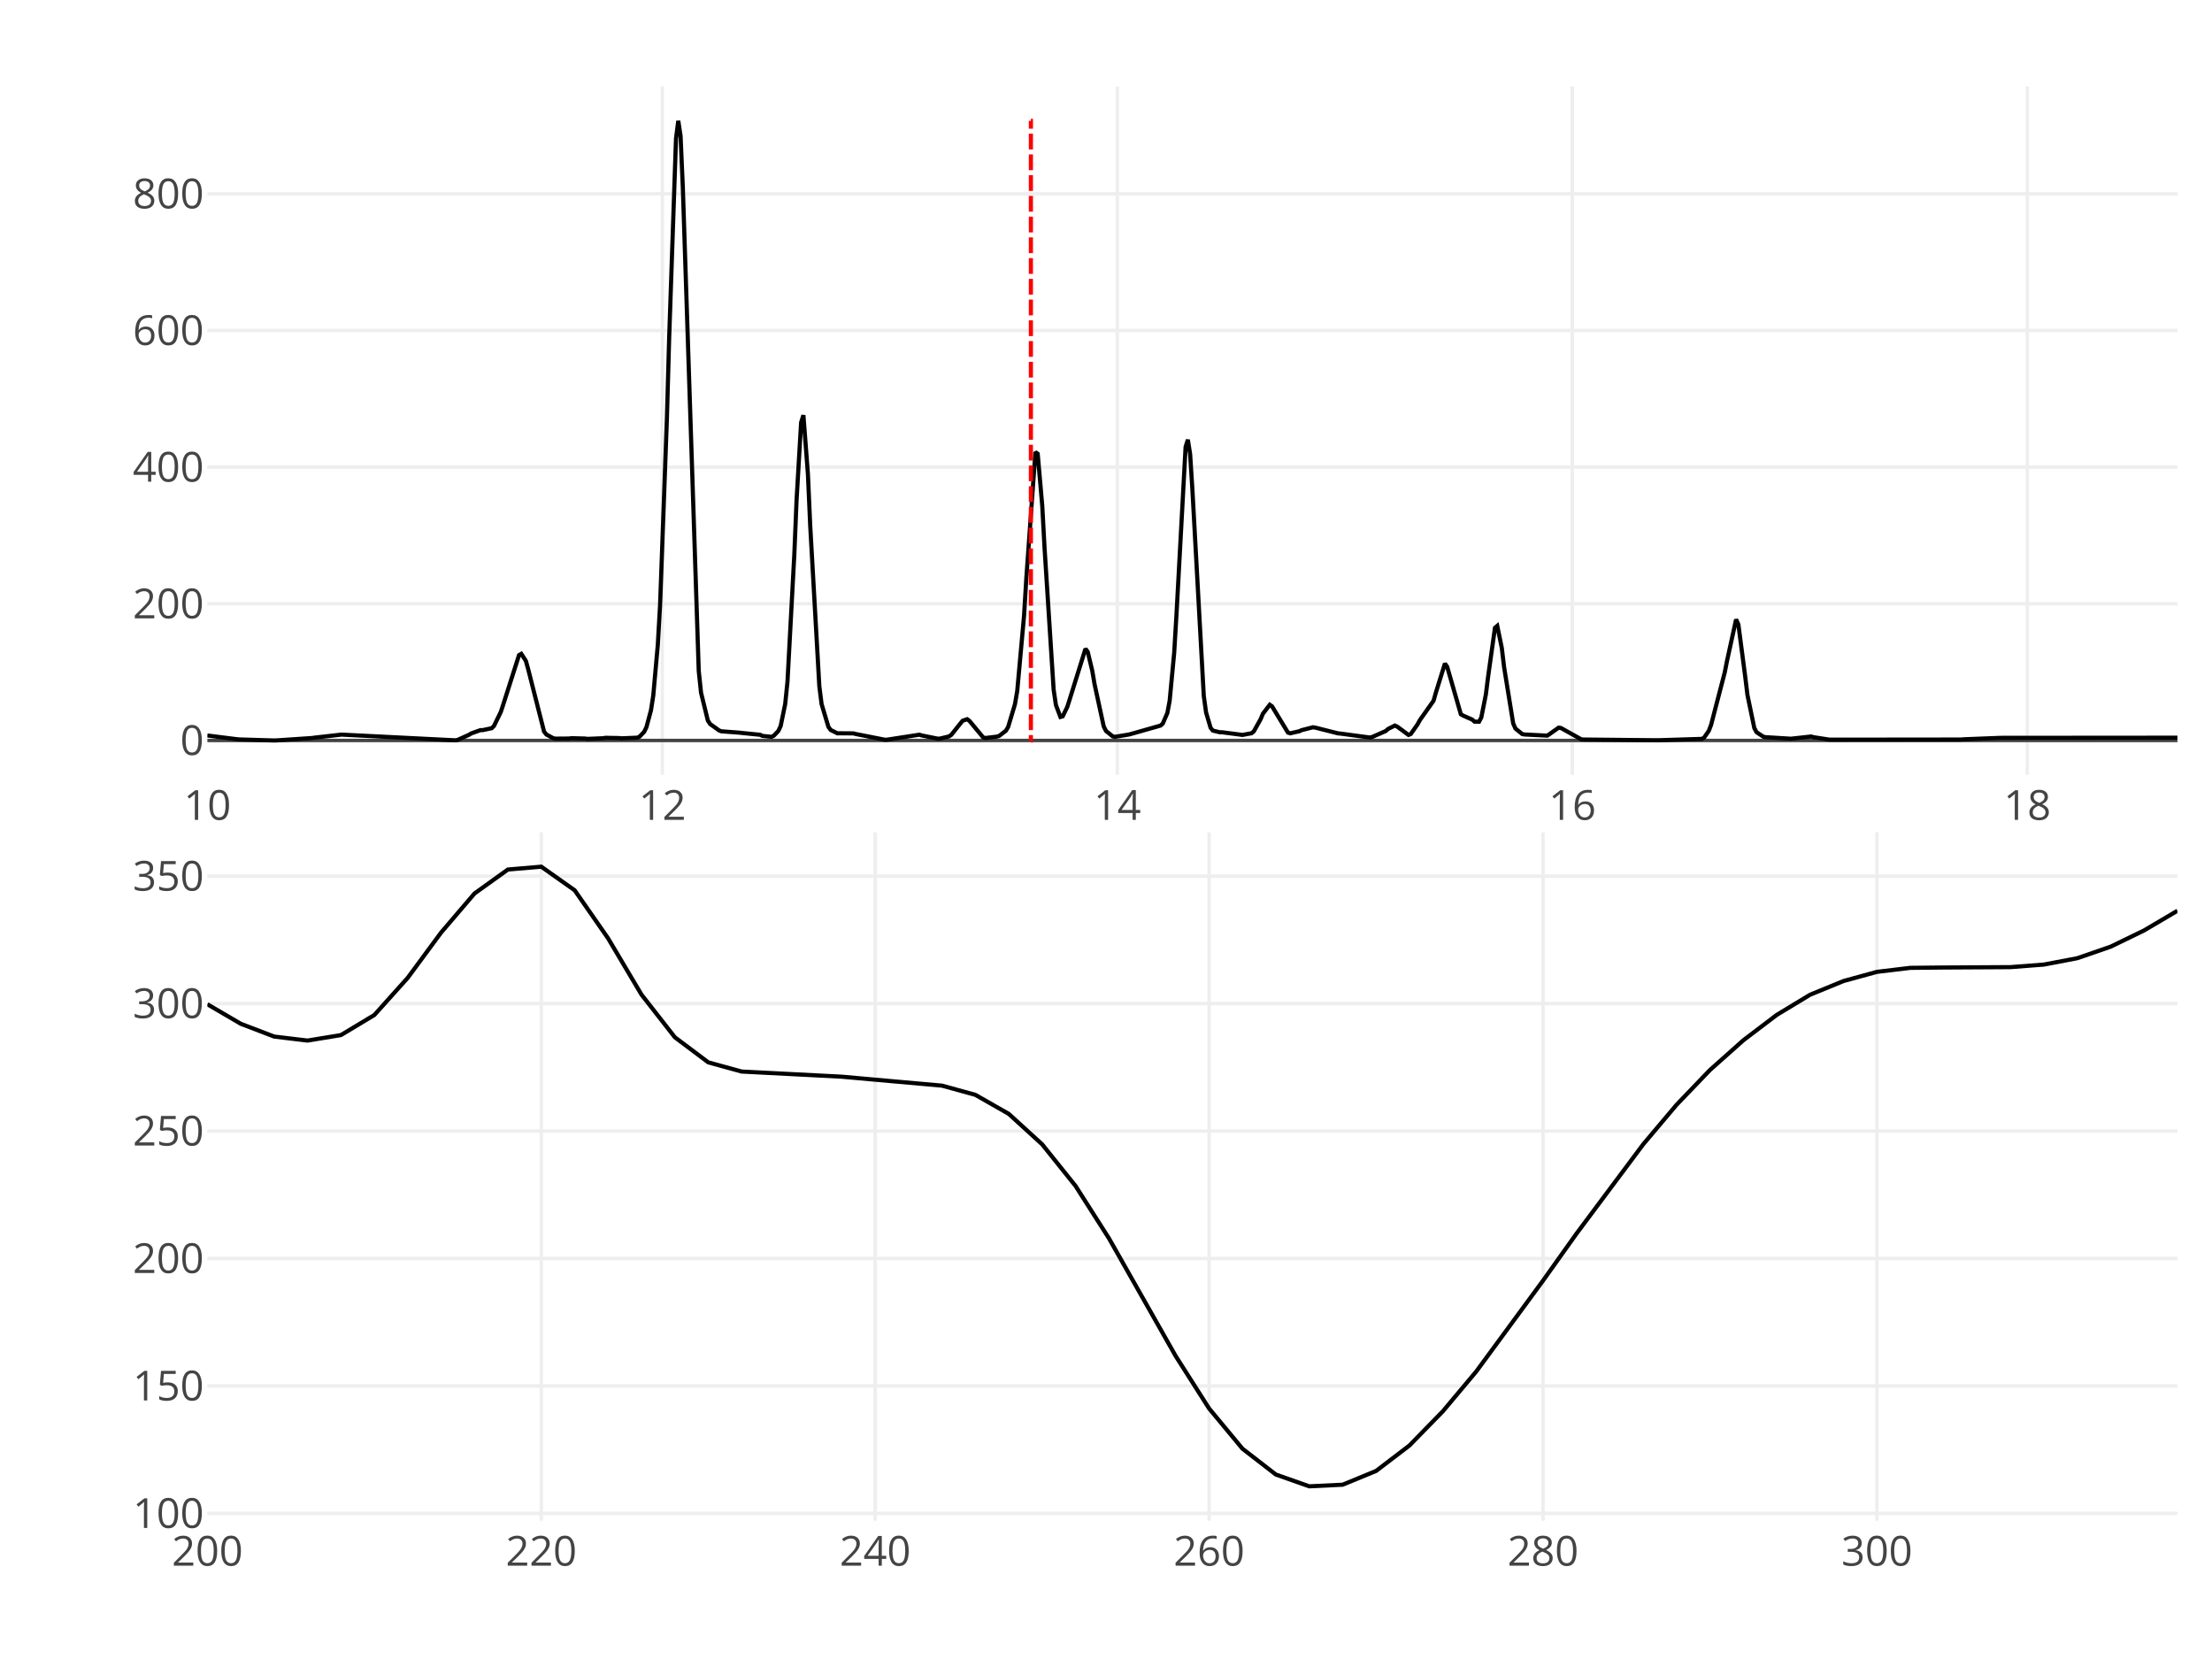
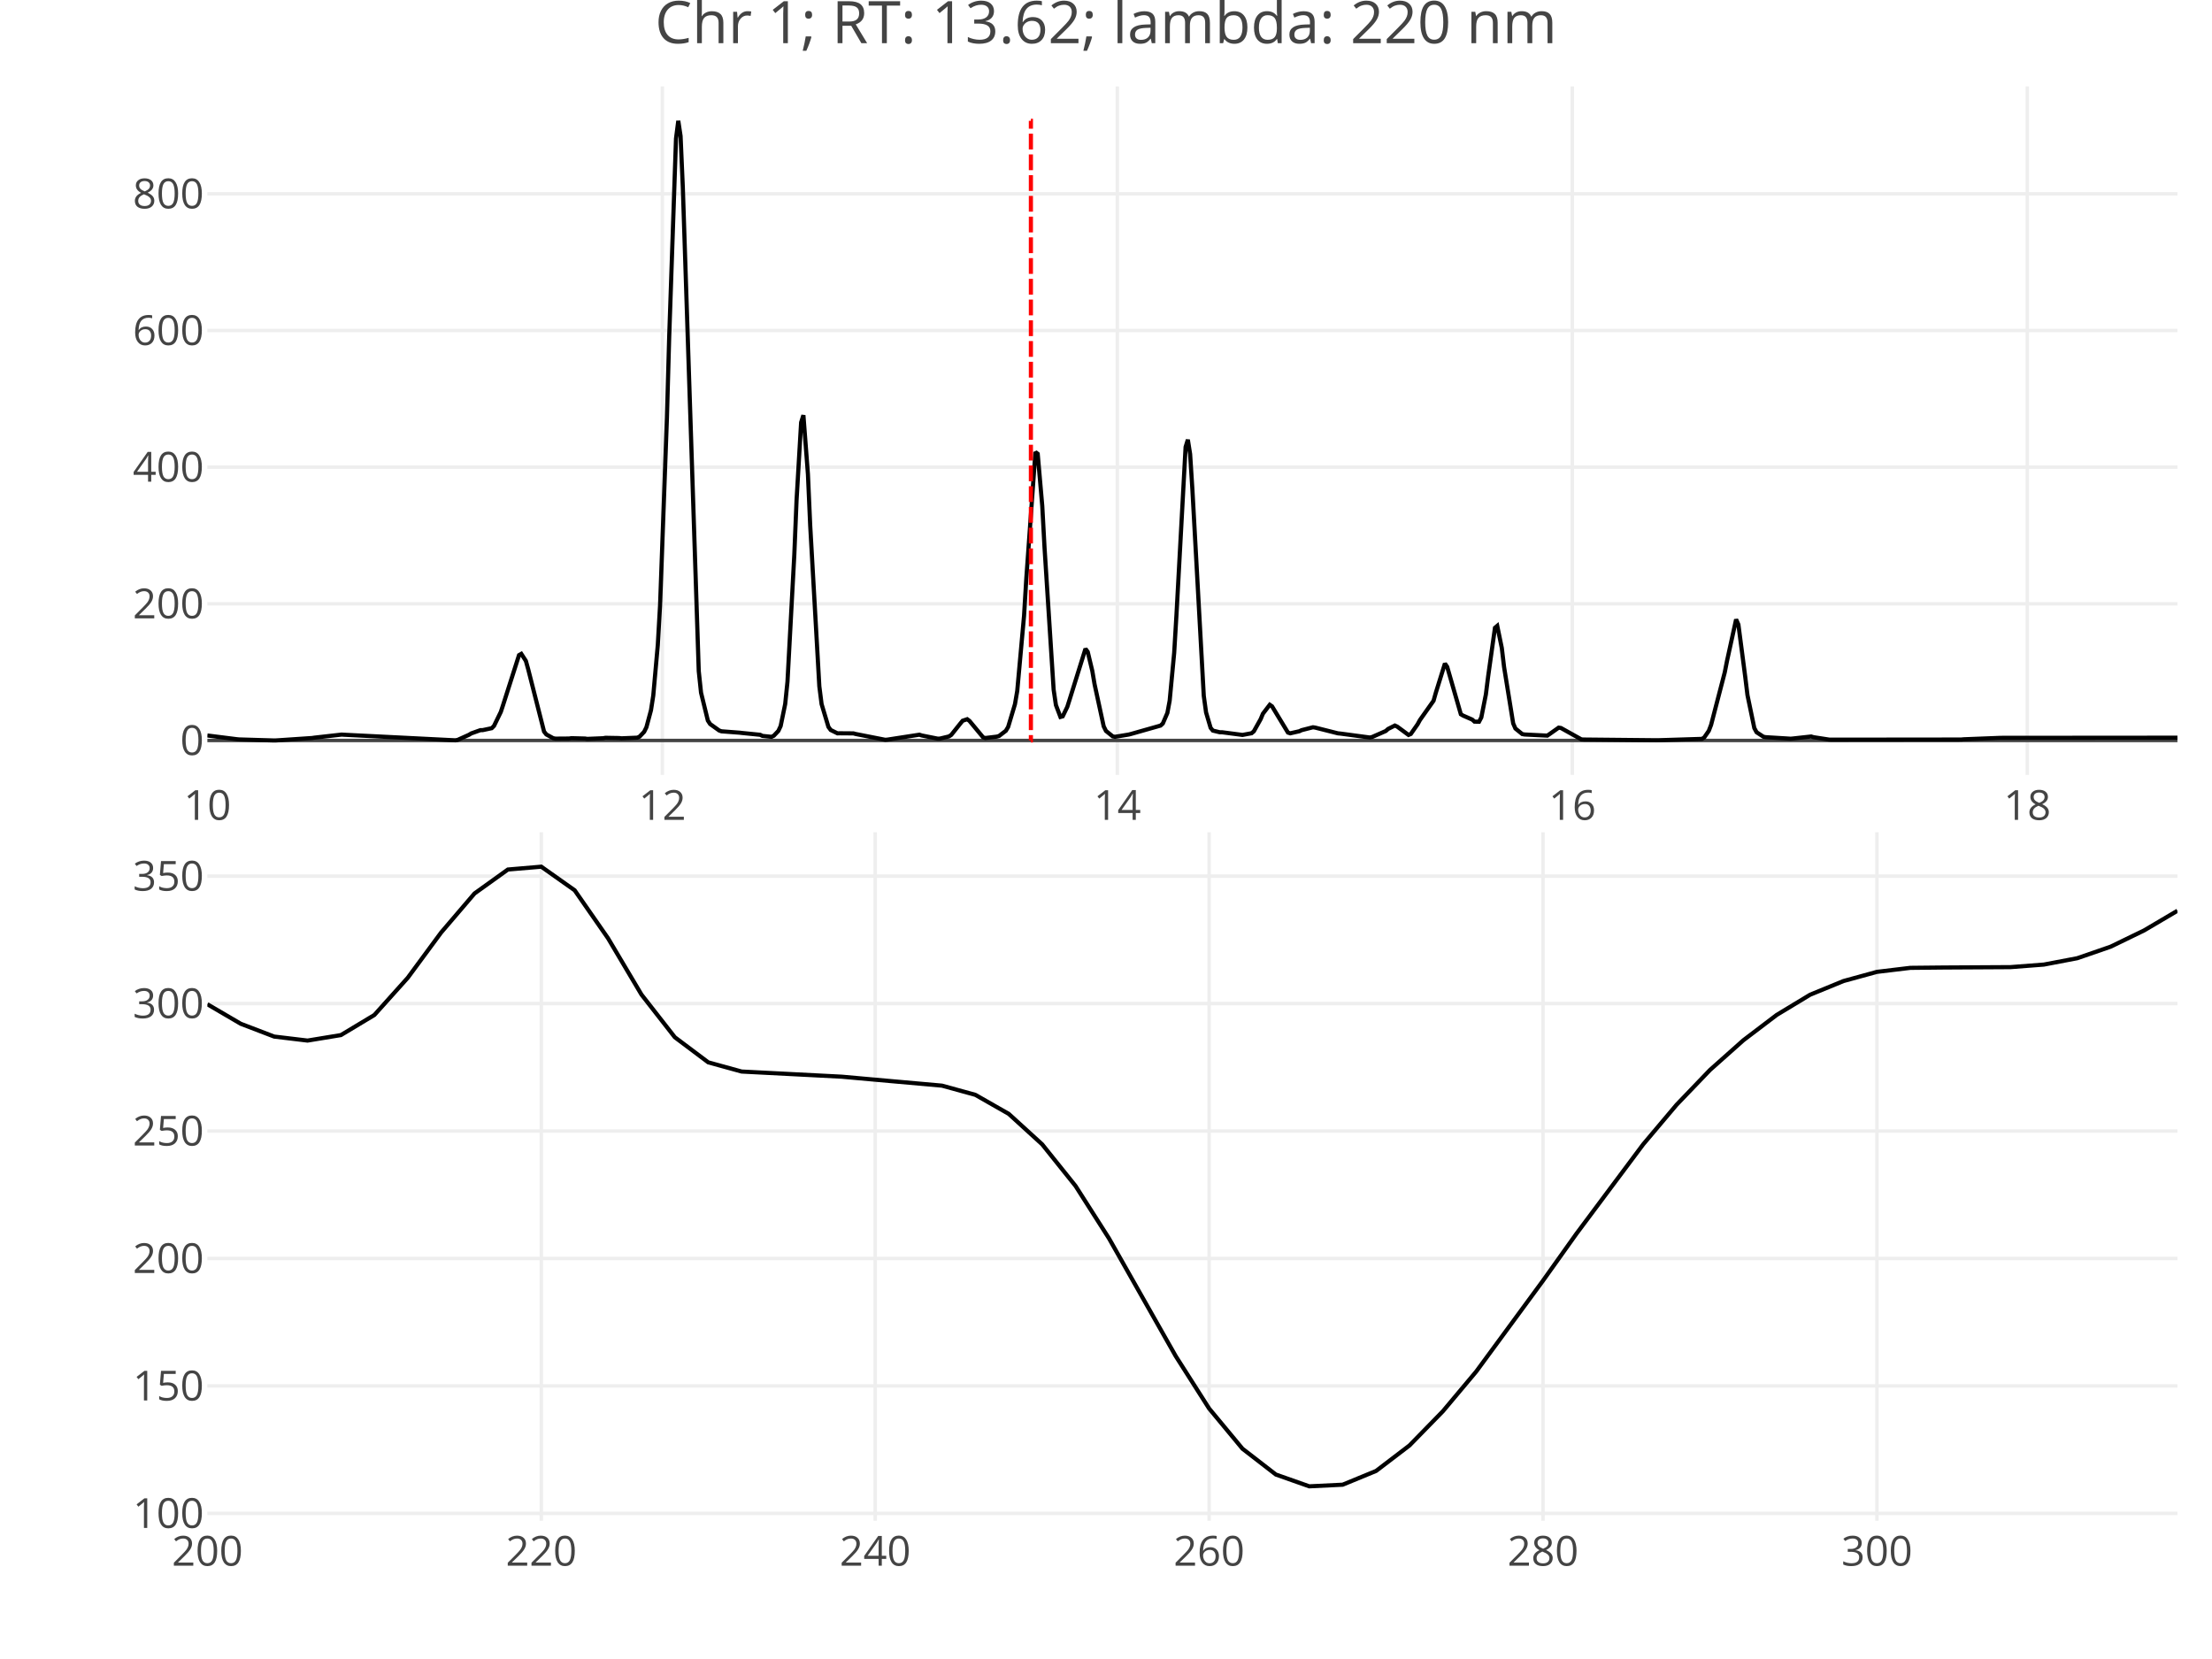
<svg xmlns="http://www.w3.org/2000/svg" class="main-svg" width="640" height="480" style="" viewBox="0 0 640 480">
  <rect x="0" y="0" width="640" height="480" style="fill: rgb(255, 255, 255); fill-opacity: 1;" />
  <defs id="defs-">
    <g class="clips">
      <clipPath id="clipxyplot" class="plotclip">
        <rect width="570" height="199.2" />
      </clipPath>
      <clipPath id="clipx2y2plot" class="plotclip">
        <rect width="570" height="199.2" />
      </clipPath>
      <clipPath class="axesclip" id="clipx">
        <rect x="60" y="0" width="570" height="480" />
      </clipPath>
      <clipPath class="axesclip" id="clipy">
        <rect x="0" y="25" width="640" height="199.2" />
      </clipPath>
      <clipPath class="axesclip" id="clipxy">
        <rect x="60" y="25" width="570" height="199.2" />
      </clipPath>
      <clipPath class="axesclip" id="clipy2">
        <rect x="0" y="240.8" width="640" height="199.2" />
      </clipPath>
      <clipPath class="axesclip" id="clipxy2">
        <rect x="60" y="240.8" width="570" height="199.2" />
      </clipPath>
      <clipPath class="axesclip" id="clipx2">
        <rect x="60" y="0" width="570" height="480" />
      </clipPath>
      <clipPath class="axesclip" id="clipx2y">
        <rect x="60" y="25" width="570" height="199.2" />
      </clipPath>
      <clipPath class="axesclip" id="clipx2y2">
        <rect x="60" y="240.8" width="570" height="199.2" />
      </clipPath>
    </g>
    <g class="gradients" />
    <g class="patterns" />
  </defs>
  <g class="bglayer" />
  <g class="layer-below">
    <g class="imagelayer" />
    <g class="shapelayer" />
  </g>
  <g class="cartesianlayer">
    <g class="subplot xy">
      <g class="layer-subplot">
        <g class="shapelayer" />
        <g class="imagelayer" />
      </g>
      <g class="gridlayer">
        <g class="x">
          <path class="xgrid crisp" transform="translate(191.64,0)" d="M0,25v199.2" style="stroke: rgb(238, 238, 238); stroke-opacity: 1; stroke-width: 1px;" />
          <path class="xgrid crisp" transform="translate(323.28,0)" d="M0,25v199.2" style="stroke: rgb(238, 238, 238); stroke-opacity: 1; stroke-width: 1px;" />
          <path class="xgrid crisp" transform="translate(454.92,0)" d="M0,25v199.2" style="stroke: rgb(238, 238, 238); stroke-opacity: 1; stroke-width: 1px;" />
          <path class="xgrid crisp" transform="translate(586.56,0)" d="M0,25v199.2" style="stroke: rgb(238, 238, 238); stroke-opacity: 1; stroke-width: 1px;" />
        </g>
        <g class="y">
          <path class="ygrid crisp" transform="translate(0,174.7)" d="M60,0h570" style="stroke: rgb(238, 238, 238); stroke-opacity: 1; stroke-width: 1px;" />
          <path class="ygrid crisp" transform="translate(0,135.16)" d="M60,0h570" style="stroke: rgb(238, 238, 238); stroke-opacity: 1; stroke-width: 1px;" />
          <path class="ygrid crisp" transform="translate(0,95.62)" d="M60,0h570" style="stroke: rgb(238, 238, 238); stroke-opacity: 1; stroke-width: 1px;" />
          <path class="ygrid crisp" transform="translate(0,56.08)" d="M60,0h570" style="stroke: rgb(238, 238, 238); stroke-opacity: 1; stroke-width: 1px;" />
        </g>
      </g>
      <g class="zerolinelayer">
        <path class="yzl zl crisp" transform="translate(0,214.24)" d="M60,0h570" style="stroke: rgb(68, 68, 68); stroke-opacity: 1; stroke-width: 1px;" />
      </g>
      <path class="xlines-below" />
      <path class="ylines-below" />
      <g class="overlines-below" />
      <g class="xaxislayer-below" />
      <g class="yaxislayer-below" />
      <g class="overaxes-below" />
      <g class="plot" transform="translate(60,25)" clip-path="url(#clipxyplot)">
        <g class="scatterlayer mlayer">
          <g class="trace scatter trace-vdiffr-plotly-1" style="stroke-miterlimit: 2; opacity: 1;">
            <g class="fills" />
            <g class="errorbars" />
            <g class="lines">
              <path class="js-line" d="M0,187.8L8.56,188.88L9.21,188.94L19.09,189.24L19.75,189.24L30.28,188.53L30.94,188.43L38.83,187.54L39.49,187.58L71.74,189.2L72.4,189.08L75.69,187.6L76.35,187.2L78.98,186.26L79.64,186.25L82.27,185.69L82.93,185.03L84.91,180.96L85.57,178.95L90.17,164.55L90.83,164.18L92.15,166.22L92.81,168.58L97.41,186.66L98.07,187.5L100.05,188.58L100.7,188.71L104.65,188.68L105.31,188.58L109.26,188.68L109.92,188.78L114.53,188.59L115.18,188.47L119.13,188.54L119.79,188.62L124.4,188.43L125.06,188.12L126.37,186.74L127.03,185.41L128.35,180.48L129.01,176.25L130.32,161.63L130.98,150.1L132.96,95.99L133.61,72.76L135.59,15.09L136.25,9.96L136.91,14.36L137.56,29.17L142.17,169.17L142.83,175.41L144.8,183.47L145.46,184.48L148.09,186.36L148.75,186.59L154.02,186.99L154.68,187.07L159.94,187.6L160.6,187.92L163.23,188.19L163.89,187.87L165.21,186.47L165.87,185.06L167.18,178.69L167.84,172.27L169.82,135.47L170.47,119.72L171.79,97.22L172.45,95.13L173.76,112.23L174.42,127.09L177.06,173.59L177.71,178.71L179.69,185.32L180.35,186.21L182.32,187.18L182.98,187.16L186.93,187.19L187.59,187.37L196.14,189.05L196.8,188.99L206.02,187.57L206.67,187.79L211.28,188.71L211.94,188.7L214.57,188.07L215.23,187.63L217.86,184.33L218.52,183.53L219.84,183.09L220.5,183.58L224.45,188.34L225.1,188.53L228.39,188.13L229.05,187.95L231.03,186.43L231.69,185.32L233.66,178.74L234.32,174.9L236.29,153.15L236.95,142.28L239.58,105.8L240.24,106.31L241.56,121.41L242.22,133.53L244.85,174.54L245.51,179L246.82,182.44L247.48,182.25L248.8,179.52L249.46,177.45L254.06,162.71L254.72,163.62L256.04,169.14L256.7,173.01L259.33,185.15L259.99,186.48L261.96,188.07L262.62,188.18L266.57,187.53L267.23,187.36L275.79,184.93L276.44,184.33L277.76,181.27L278.42,177.74L279.73,163.85L280.39,152.83L283.03,104.33L283.68,102.22L284.34,106.38L285,116.7L288.29,176.33L288.95,181.12L290.27,185.59L290.92,186.38L292.9,186.86L293.56,186.86L298.82,187.55L299.48,187.64L302.11,187.15L302.77,186.6L304.75,183.06L305.4,181.5L307.38,178.91L308.04,179.36L312.64,186.95L313.3,187.17L315.94,186.57L316.59,186.26L319.88,185.42L320.54,185.52L327.12,187.18L327.78,187.24L336.34,188.39L337,188.24L340.95,186.5L341.61,185.91L343.58,184.92L344.24,185.22L347.53,187.64L348.19,187.36L350.16,184.55L350.82,183.34L354.77,177.75L355.43,175.42L358.06,166.98L358.72,167.95L362.67,181.66L363.33,182.05L365.96,183.2L366.62,183.79L367.93,183.82L368.59,182.57L369.91,175.92L370.57,170.67L372.54,156.65L373.2,156.09L374.52,162.49L375.17,167.96L377.81,184.31L378.46,185.79L380.44,187.39L381.1,187.51L387.68,187.84L388.34,187.39L390.97,185.53L391.63,185.63L397.55,188.93L398.21,188.97L419.27,189.18L419.93,189.17L432.44,188.78L433.09,188.37L434.41,186.45L435.07,184.73L439.02,169.55L439.68,166.21L442.31,154.22L442.97,155.7L444.94,170.75L445.6,176.14L447.58,185.66L448.23,186.86L450.21,188.16L450.87,188.29L458.11,188.73L458.76,188.67L464.03,188.09L464.69,188.29L469.3,189L469.95,189.01L507.47,188.97L508.13,188.9L518.66,188.49L519.32,188.48L570,188.44" style="vector-effect: non-scaling-stroke; fill: none; stroke: rgb(0, 0, 0); stroke-opacity: 1; stroke-width: 1.2px; opacity: 1;" />
            </g>
            <g class="points" />
            <g class="text" />
          </g>
          <g class="trace scatter trace-vdiffr-plotly-2" style="stroke-miterlimit: 2; opacity: 1;">
            <g class="fills" />
            <g class="errorbars" />
            <g class="lines">
              <path class="js-line" d="M238.27,187.8L238.27,189.24L238.27,9.96L238.27,188.44" style="vector-effect: non-scaling-stroke; fill: none; stroke: rgb(255, 0, 0); stroke-opacity: 1; stroke-width: 1.2px; opacity: 1; stroke-dasharray: 3;" />
            </g>
            <g class="points" />
            <g class="text" />
          </g>
        </g>
      </g>
      <g class="overplot" />
      <path class="xlines-above crisp" d="M0,0" style="fill: none;" />
      <path class="ylines-above crisp" d="M0,0" style="fill: none;" />
      <g class="overlines-above" />
      <g class="xaxislayer-above">
        <g class="xtick">
          <text text-anchor="middle" x="0" y="237.2" transform="translate(60,0)" style="font-family: 'Open Sans', verdana, arial, sans-serif; font-size: 12px; fill: rgb(68, 68, 68); fill-opacity: 1; white-space: pre; opacity: 1;">10</text>
        </g>
        <g class="xtick">
          <text text-anchor="middle" x="0" y="237.2" style="font-family: 'Open Sans', verdana, arial, sans-serif; font-size: 12px; fill: rgb(68, 68, 68); fill-opacity: 1; white-space: pre; opacity: 1;" transform="translate(191.64,0)">12</text>
        </g>
        <g class="xtick">
          <text text-anchor="middle" x="0" y="237.2" style="font-family: 'Open Sans', verdana, arial, sans-serif; font-size: 12px; fill: rgb(68, 68, 68); fill-opacity: 1; white-space: pre; opacity: 1;" transform="translate(323.28,0)">14</text>
        </g>
        <g class="xtick">
          <text text-anchor="middle" x="0" y="237.2" style="font-family: 'Open Sans', verdana, arial, sans-serif; font-size: 12px; fill: rgb(68, 68, 68); fill-opacity: 1; white-space: pre; opacity: 1;" transform="translate(454.92,0)">16</text>
        </g>
        <g class="xtick">
          <text text-anchor="middle" x="0" y="237.2" style="font-family: 'Open Sans', verdana, arial, sans-serif; font-size: 12px; fill: rgb(68, 68, 68); fill-opacity: 1; white-space: pre; opacity: 1;" transform="translate(586.56,0)">18</text>
        </g>
      </g>
      <g class="yaxislayer-above">
        <g class="ytick">
          <text text-anchor="end" x="59" y="4.2" transform="translate(0,214.24)" style="font-family: 'Open Sans', verdana, arial, sans-serif; font-size: 12px; fill: rgb(68, 68, 68); fill-opacity: 1; white-space: pre; opacity: 1;">0</text>
        </g>
        <g class="ytick">
          <text text-anchor="end" x="59" y="4.2" style="font-family: 'Open Sans', verdana, arial, sans-serif; font-size: 12px; fill: rgb(68, 68, 68); fill-opacity: 1; white-space: pre; opacity: 1;" transform="translate(0,174.7)">200</text>
        </g>
        <g class="ytick">
          <text text-anchor="end" x="59" y="4.2" style="font-family: 'Open Sans', verdana, arial, sans-serif; font-size: 12px; fill: rgb(68, 68, 68); fill-opacity: 1; white-space: pre; opacity: 1;" transform="translate(0,135.16)">400</text>
        </g>
        <g class="ytick">
          <text text-anchor="end" x="59" y="4.2" style="font-family: 'Open Sans', verdana, arial, sans-serif; font-size: 12px; fill: rgb(68, 68, 68); fill-opacity: 1; white-space: pre; opacity: 1;" transform="translate(0,95.62)">600</text>
        </g>
        <g class="ytick">
          <text text-anchor="end" x="59" y="4.2" style="font-family: 'Open Sans', verdana, arial, sans-serif; font-size: 12px; fill: rgb(68, 68, 68); fill-opacity: 1; white-space: pre; opacity: 1;" transform="translate(0,56.08)">800</text>
        </g>
      </g>
      <g class="overaxes-above" />
    </g>
    <g class="subplot x2y2">
      <g class="layer-subplot">
        <g class="shapelayer" />
        <g class="imagelayer" />
      </g>
      <g class="gridlayer">
        <g class="x2">
          <path class="x2grid crisp" transform="translate(156.61,0)" d="M0,240.8v199.2" style="stroke: rgb(238, 238, 238); stroke-opacity: 1; stroke-width: 1px;" />
          <path class="x2grid crisp" transform="translate(253.22,0)" d="M0,240.8v199.2" style="stroke: rgb(238, 238, 238); stroke-opacity: 1; stroke-width: 1px;" />
          <path class="x2grid crisp" transform="translate(349.83,0)" d="M0,240.8v199.2" style="stroke: rgb(238, 238, 238); stroke-opacity: 1; stroke-width: 1px;" />
          <path class="x2grid crisp" transform="translate(446.44,0)" d="M0,240.8v199.2" style="stroke: rgb(238, 238, 238); stroke-opacity: 1; stroke-width: 1px;" />
          <path class="x2grid crisp" transform="translate(543.05,0)" d="M0,240.8v199.2" style="stroke: rgb(238, 238, 238); stroke-opacity: 1; stroke-width: 1px;" />
        </g>
        <g class="y2">
          <path class="y2grid crisp" transform="translate(0,437.87)" d="M60,0h570" style="stroke: rgb(238, 238, 238); stroke-opacity: 1; stroke-width: 1px;" />
          <path class="y2grid crisp" transform="translate(0,400.99)" d="M60,0h570" style="stroke: rgb(238, 238, 238); stroke-opacity: 1; stroke-width: 1px;" />
          <path class="y2grid crisp" transform="translate(0,364.12)" d="M60,0h570" style="stroke: rgb(238, 238, 238); stroke-opacity: 1; stroke-width: 1px;" />
          <path class="y2grid crisp" transform="translate(0,327.24)" d="M60,0h570" style="stroke: rgb(238, 238, 238); stroke-opacity: 1; stroke-width: 1px;" />
          <path class="y2grid crisp" transform="translate(0,290.36)" d="M60,0h570" style="stroke: rgb(238, 238, 238); stroke-opacity: 1; stroke-width: 1px;" />
          <path class="y2grid crisp" transform="translate(0,253.49)" d="M60,0h570" style="stroke: rgb(238, 238, 238); stroke-opacity: 1; stroke-width: 1px;" />
        </g>
      </g>
      <g class="zerolinelayer" />
      <path class="xlines-below" />
      <path class="ylines-below" />
      <g class="overlines-below" />
      <g class="xaxislayer-below" />
      <g class="yaxislayer-below" />
      <g class="overaxes-below" />
      <g class="plot" transform="translate(60,240.8)" clip-path="url(#clipx2y2plot)">
        <g class="scatterlayer mlayer">
          <g class="trace scatter trace-vdiffr-plotly-3" style="stroke-miterlimit: 2; opacity: 1;">
            <g class="fills" />
            <g class="errorbars" />
            <g class="lines">
              <path class="js-line" d="M0,49.76L9.66,55.41L19.32,59.11L28.98,60.27L38.64,58.68L48.31,52.87L57.97,42.11L67.63,29.01L77.29,17.71L86.95,10.78L96.61,9.96L106.27,16.79L115.93,30.68L125.59,46.95L135.25,59.31L144.92,66.57L154.58,69.23L183.56,70.72L193.22,71.59L212.54,73.31L222.2,75.97L231.86,81.48L241.53,90.29L251.19,102.34L260.85,117.48L280.17,151.56L289.83,166.72L299.49,178.36L309.15,185.83L318.81,189.24L328.47,188.77L338.14,184.79L347.8,177.42L357.46,167.53L367.12,156.02L386.44,129.73L396.1,116.17L415.42,90.3L425.08,78.85L434.75,68.78L444.41,60.18L454.07,52.84L463.73,47L473.39,43.04L483.05,40.39L492.71,39.23L502.37,39.13L521.69,39.02L531.36,38.28L541.02,36.44L550.68,33.1L560.34,28.41L570,22.71" style="vector-effect: non-scaling-stroke; fill: none; stroke: rgb(0, 0, 0); stroke-opacity: 1; stroke-width: 1.2px; opacity: 1;" />
            </g>
            <g class="points" />
            <g class="text" />
          </g>
        </g>
      </g>
      <g class="overplot" />
      <path class="xlines-above crisp" d="M0,0" style="fill: none;" />
      <path class="ylines-above crisp" d="M0,0" style="fill: none;" />
      <g class="overlines-above" />
      <g class="xaxislayer-above">
        <g class="x2tick">
          <text text-anchor="middle" x="0" y="453" transform="translate(60,0)" style="font-family: 'Open Sans', verdana, arial, sans-serif; font-size: 12px; fill: rgb(68, 68, 68); fill-opacity: 1; white-space: pre; opacity: 1;">200</text>
        </g>
        <g class="x2tick">
          <text text-anchor="middle" x="0" y="453" style="font-family: 'Open Sans', verdana, arial, sans-serif; font-size: 12px; fill: rgb(68, 68, 68); fill-opacity: 1; white-space: pre; opacity: 1;" transform="translate(156.61,0)">220</text>
        </g>
        <g class="x2tick">
          <text text-anchor="middle" x="0" y="453" style="font-family: 'Open Sans', verdana, arial, sans-serif; font-size: 12px; fill: rgb(68, 68, 68); fill-opacity: 1; white-space: pre; opacity: 1;" transform="translate(253.22,0)">240</text>
        </g>
        <g class="x2tick">
          <text text-anchor="middle" x="0" y="453" style="font-family: 'Open Sans', verdana, arial, sans-serif; font-size: 12px; fill: rgb(68, 68, 68); fill-opacity: 1; white-space: pre; opacity: 1;" transform="translate(349.83,0)">260</text>
        </g>
        <g class="x2tick">
          <text text-anchor="middle" x="0" y="453" style="font-family: 'Open Sans', verdana, arial, sans-serif; font-size: 12px; fill: rgb(68, 68, 68); fill-opacity: 1; white-space: pre; opacity: 1;" transform="translate(446.44,0)">280</text>
        </g>
        <g class="x2tick">
          <text text-anchor="middle" x="0" y="453" style="font-family: 'Open Sans', verdana, arial, sans-serif; font-size: 12px; fill: rgb(68, 68, 68); fill-opacity: 1; white-space: pre; opacity: 1;" transform="translate(543.05,0)">300</text>
        </g>
      </g>
      <g class="yaxislayer-above">
        <g class="y2tick">
          <text text-anchor="end" x="59" y="4.2" transform="translate(0,437.87)" style="font-family: 'Open Sans', verdana, arial, sans-serif; font-size: 12px; fill: rgb(68, 68, 68); fill-opacity: 1; white-space: pre; opacity: 1;">100</text>
        </g>
        <g class="y2tick">
          <text text-anchor="end" x="59" y="4.2" style="font-family: 'Open Sans', verdana, arial, sans-serif; font-size: 12px; fill: rgb(68, 68, 68); fill-opacity: 1; white-space: pre; opacity: 1;" transform="translate(0,400.99)">150</text>
        </g>
        <g class="y2tick">
          <text text-anchor="end" x="59" y="4.2" style="font-family: 'Open Sans', verdana, arial, sans-serif; font-size: 12px; fill: rgb(68, 68, 68); fill-opacity: 1; white-space: pre; opacity: 1;" transform="translate(0,364.12)">200</text>
        </g>
        <g class="y2tick">
          <text text-anchor="end" x="59" y="4.2" style="font-family: 'Open Sans', verdana, arial, sans-serif; font-size: 12px; fill: rgb(68, 68, 68); fill-opacity: 1; white-space: pre; opacity: 1;" transform="translate(0,327.24)">250</text>
        </g>
        <g class="y2tick">
          <text text-anchor="end" x="59" y="4.2" style="font-family: 'Open Sans', verdana, arial, sans-serif; font-size: 12px; fill: rgb(68, 68, 68); fill-opacity: 1; white-space: pre; opacity: 1;" transform="translate(0,290.36)">300</text>
        </g>
        <g class="y2tick">
          <text text-anchor="end" x="59" y="4.2" style="font-family: 'Open Sans', verdana, arial, sans-serif; font-size: 12px; fill: rgb(68, 68, 68); fill-opacity: 1; white-space: pre; opacity: 1;" transform="translate(0,253.49)">350</text>
        </g>
      </g>
      <g class="overaxes-above" />
    </g>
  </g>
  <g class="polarlayer" />
  <g class="smithlayer" />
  <g class="ternarylayer" />
  <g class="geolayer" />
  <g class="funnelarealayer" />
  <g class="pielayer" />
  <g class="iciclelayer" />
  <g class="treemaplayer" />
  <g class="sunburstlayer" />
  <g class="glimages" />
  <defs id="topdefs-">
    <g class="clips" />
  </defs>
  <g class="layer-above">
    <g class="imagelayer" />
    <g class="shapelayer" />
  </g>
  <g class="infolayer">
-     <g class="g-gtitle" />
+     <g class="g-gtitle">
+       <text class="gtitle" x="320" y="12.5" text-anchor="middle" dy="0em" style="font-family: 'Open Sans', verdana, arial, sans-serif; font-size: 17px; fill: rgb(68, 68, 68); opacity: 1; font-weight: normal; white-space: pre;">Chr 1;   RT: 13.62;  lambda: 220 nm</text>
+     </g>
    <g class="g-xtitle" />
    <g class="g-x2title" />
    <g class="g-ytitle" />
    <g class="g-y2title" />
  </g>
</svg>
